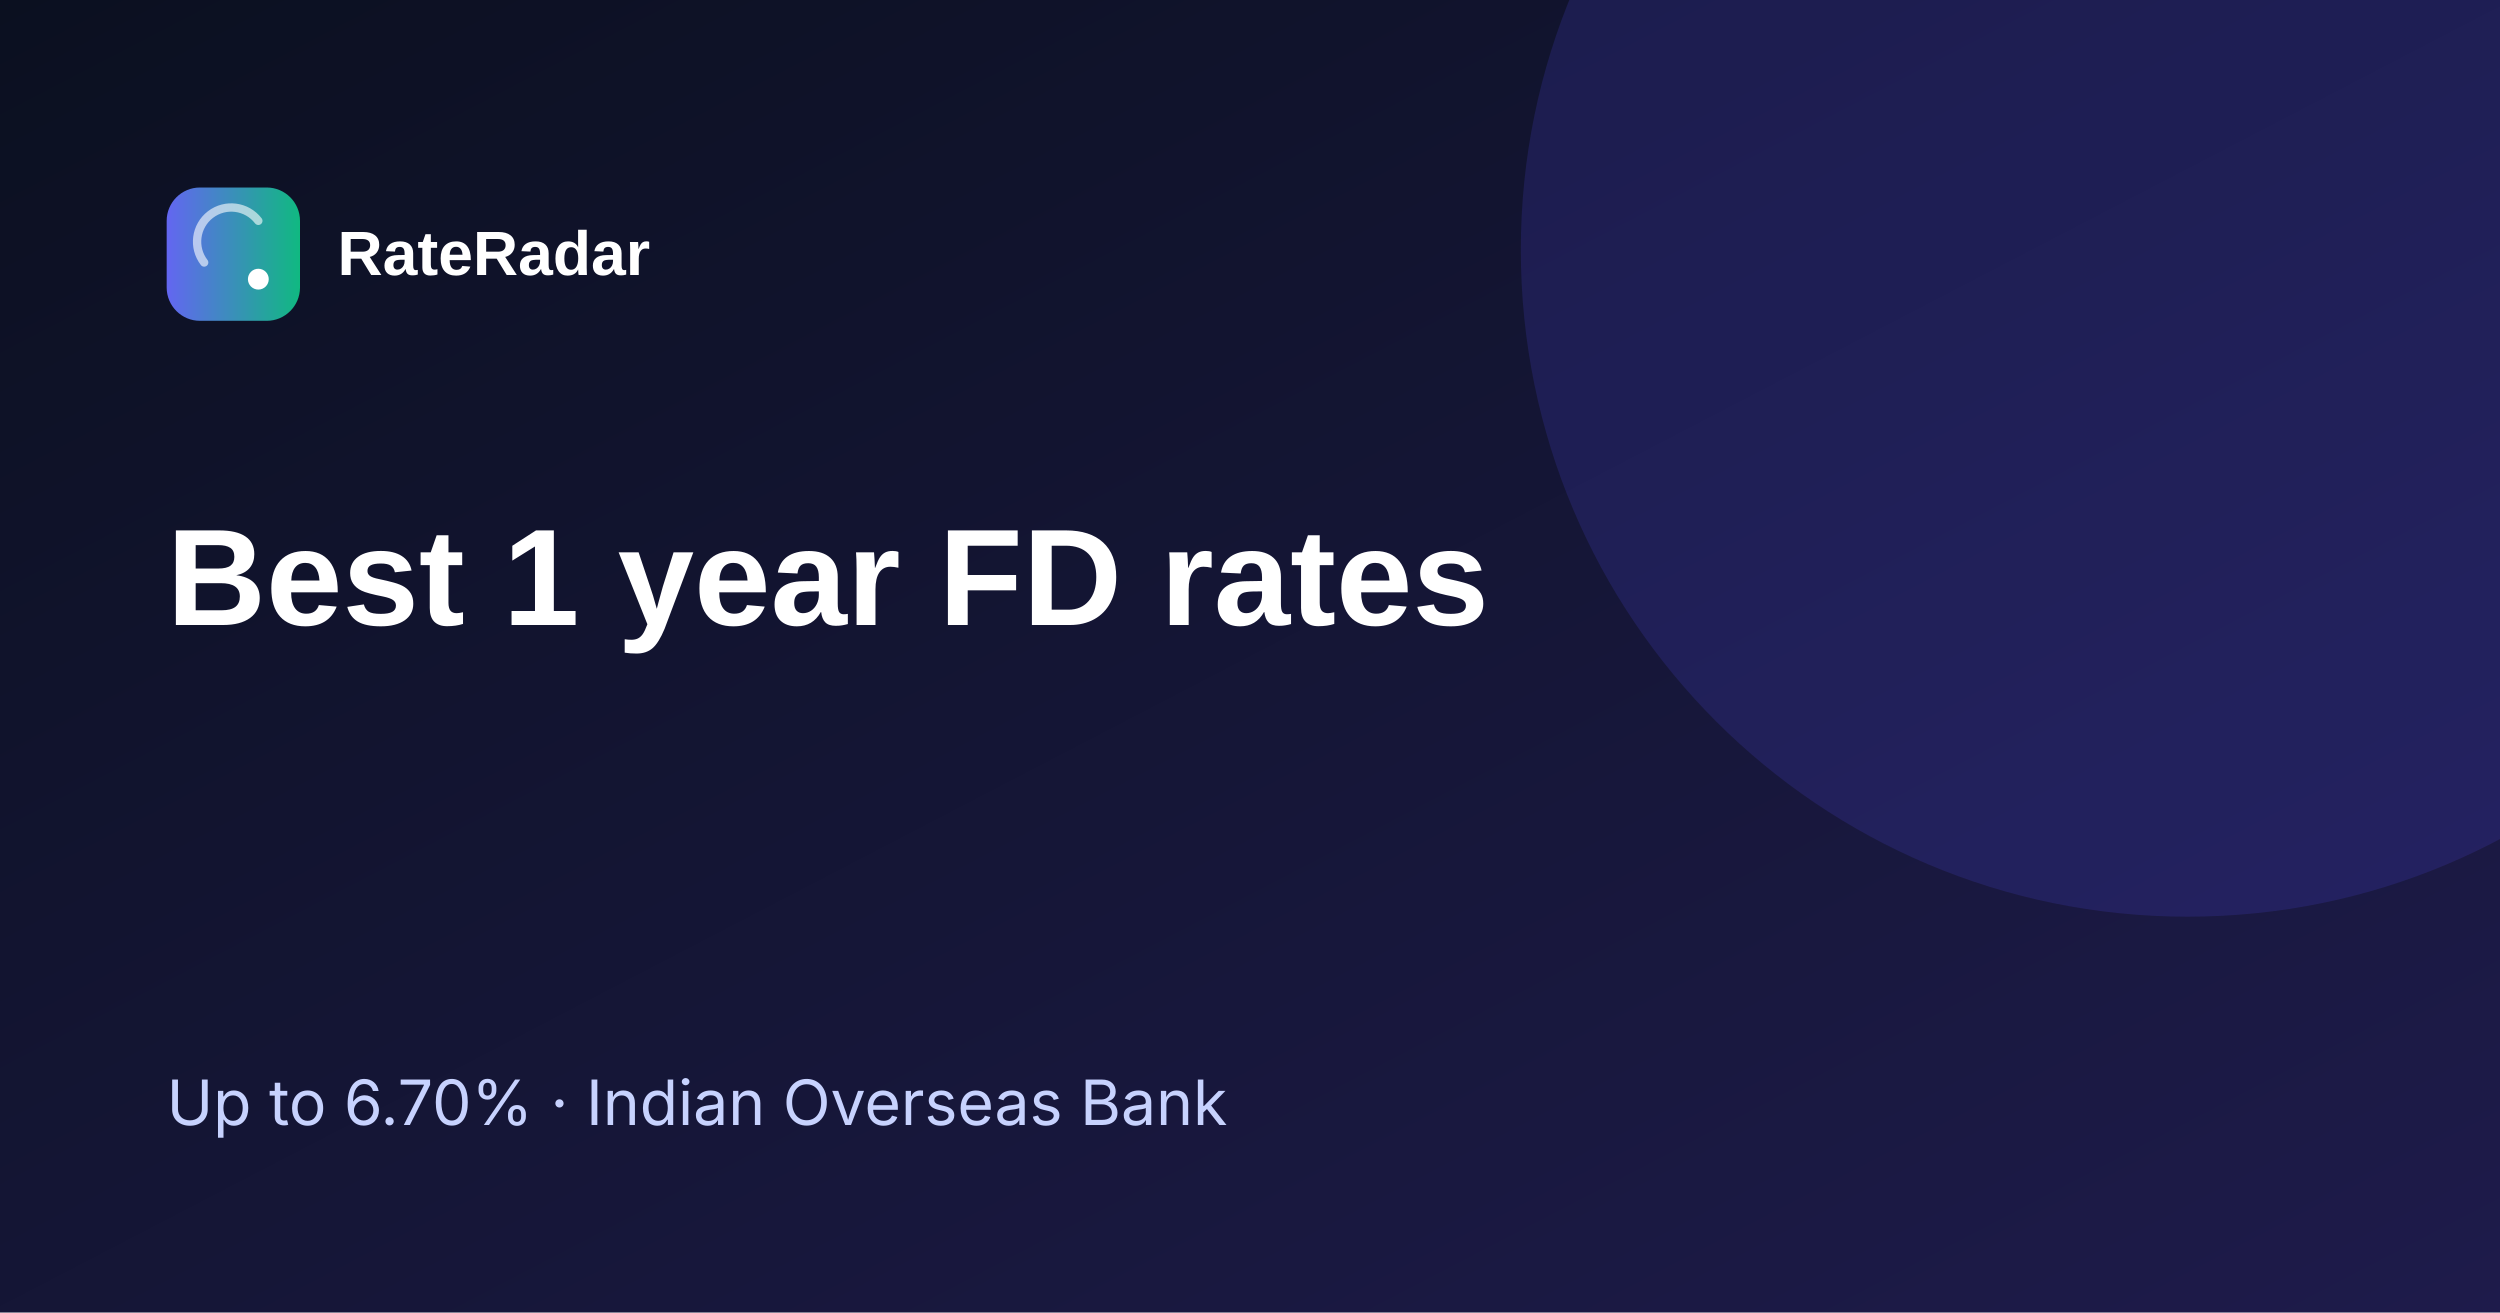
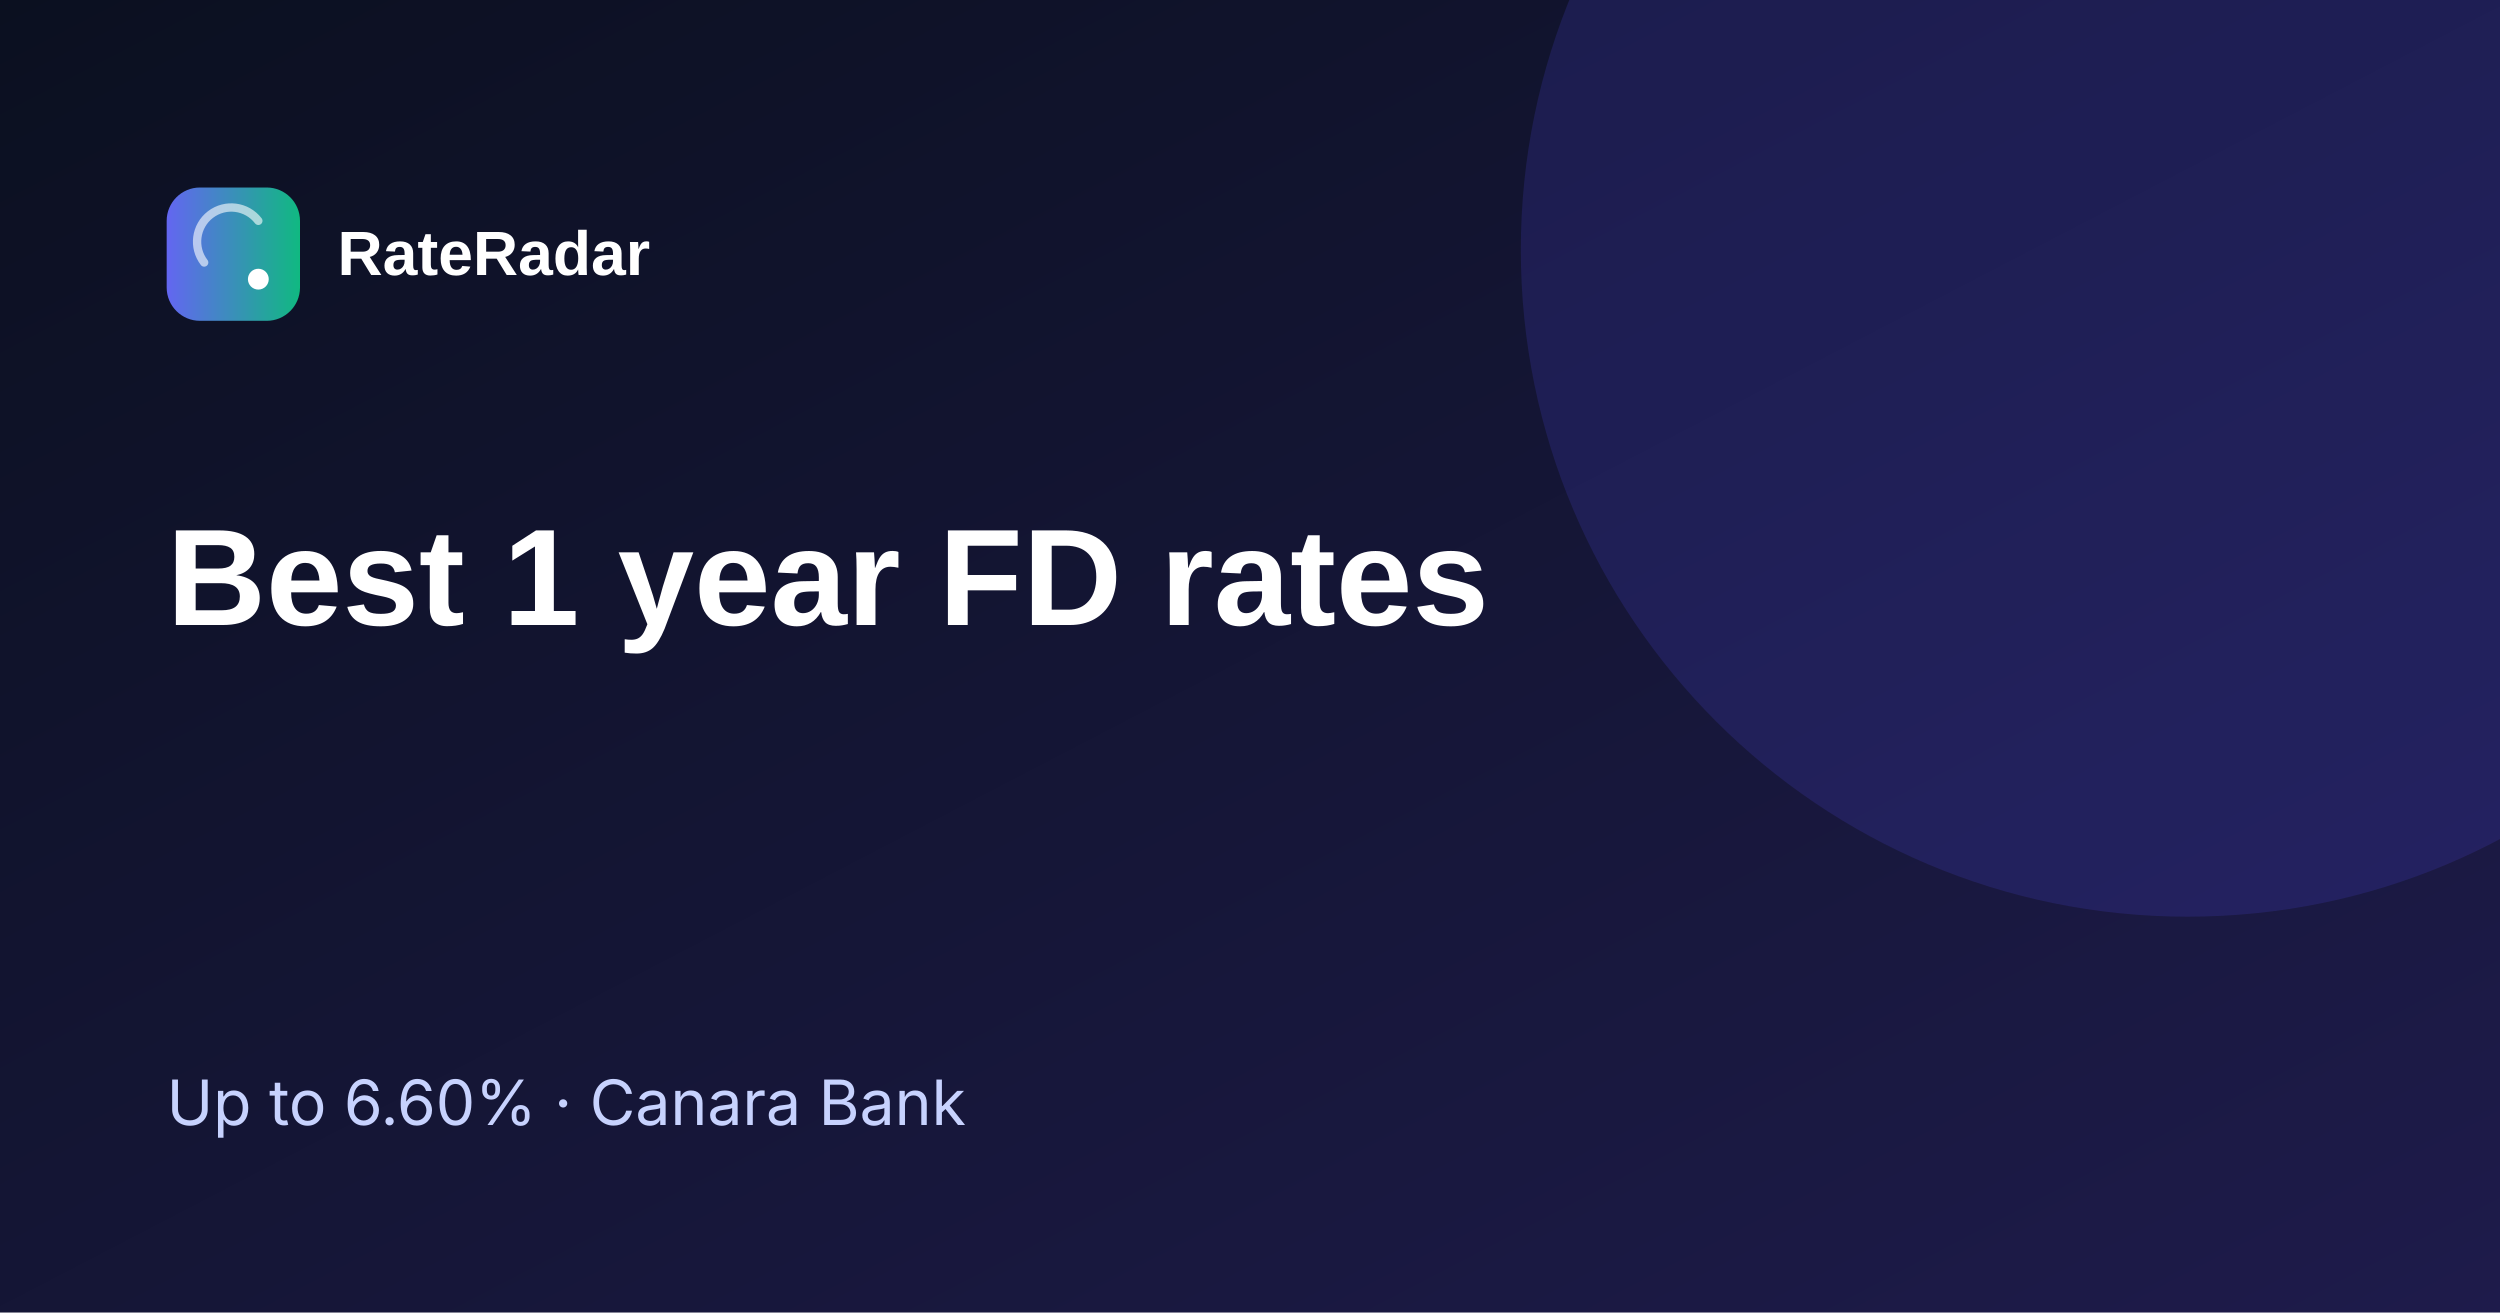
<svg xmlns="http://www.w3.org/2000/svg" width="1200" height="630" viewBox="0 0 1200 630">
  <defs>
    <linearGradient id="bg" x1="0" y1="0" x2="1" y2="1">
      <stop offset="0" stop-color="#0b1020" />
      <stop offset="1" stop-color="#1e1b4b" />
    </linearGradient>
    <linearGradient id="acc" x1="0" y1="0" x2="1" y2="0">
      <stop offset="0" stop-color="#6366f1" />
      <stop offset="1" stop-color="#10b981" />
    </linearGradient>
  </defs>
  <rect width="1200" height="630" fill="url(#bg)" />
  <circle cx="1050" cy="120" r="320" fill="#4f46e5" opacity="0.18" />
  <g transform="translate(80,90)">
    <rect width="64" height="64" rx="16" fill="url(#acc)" />
    <path d="M46 44 A16 16 0 0 1 72 24" transform="translate(-28,-8)" fill="none" stroke="white" stroke-width="4" stroke-linecap="round" opacity="0.6" />
    <circle cx="44" cy="44" r="5" fill="white" />
    <text x="82" y="42" font-family="Sora,Arial,sans-serif" font-size="30" font-weight="800" fill="#fff">RateRadar</text>
  </g>
  <text y="300" font-family="Sora,Arial,sans-serif" font-size="66" font-weight="800" fill="#ffffff">
    <tspan x="80" dy="0">Best 1 year FD rates</tspan>
  </text>
-   <text x="80" y="540" font-family="Inter,Arial,sans-serif" font-size="30" fill="#c7d2fe">Up to 6.70% · Indian Overseas Bank</text>
+   <text x="80" y="540" font-family="Inter,Arial,sans-serif" font-size="30" fill="#c7d2fe">Up to 6.60% · Canara Bank</text>
</svg>
